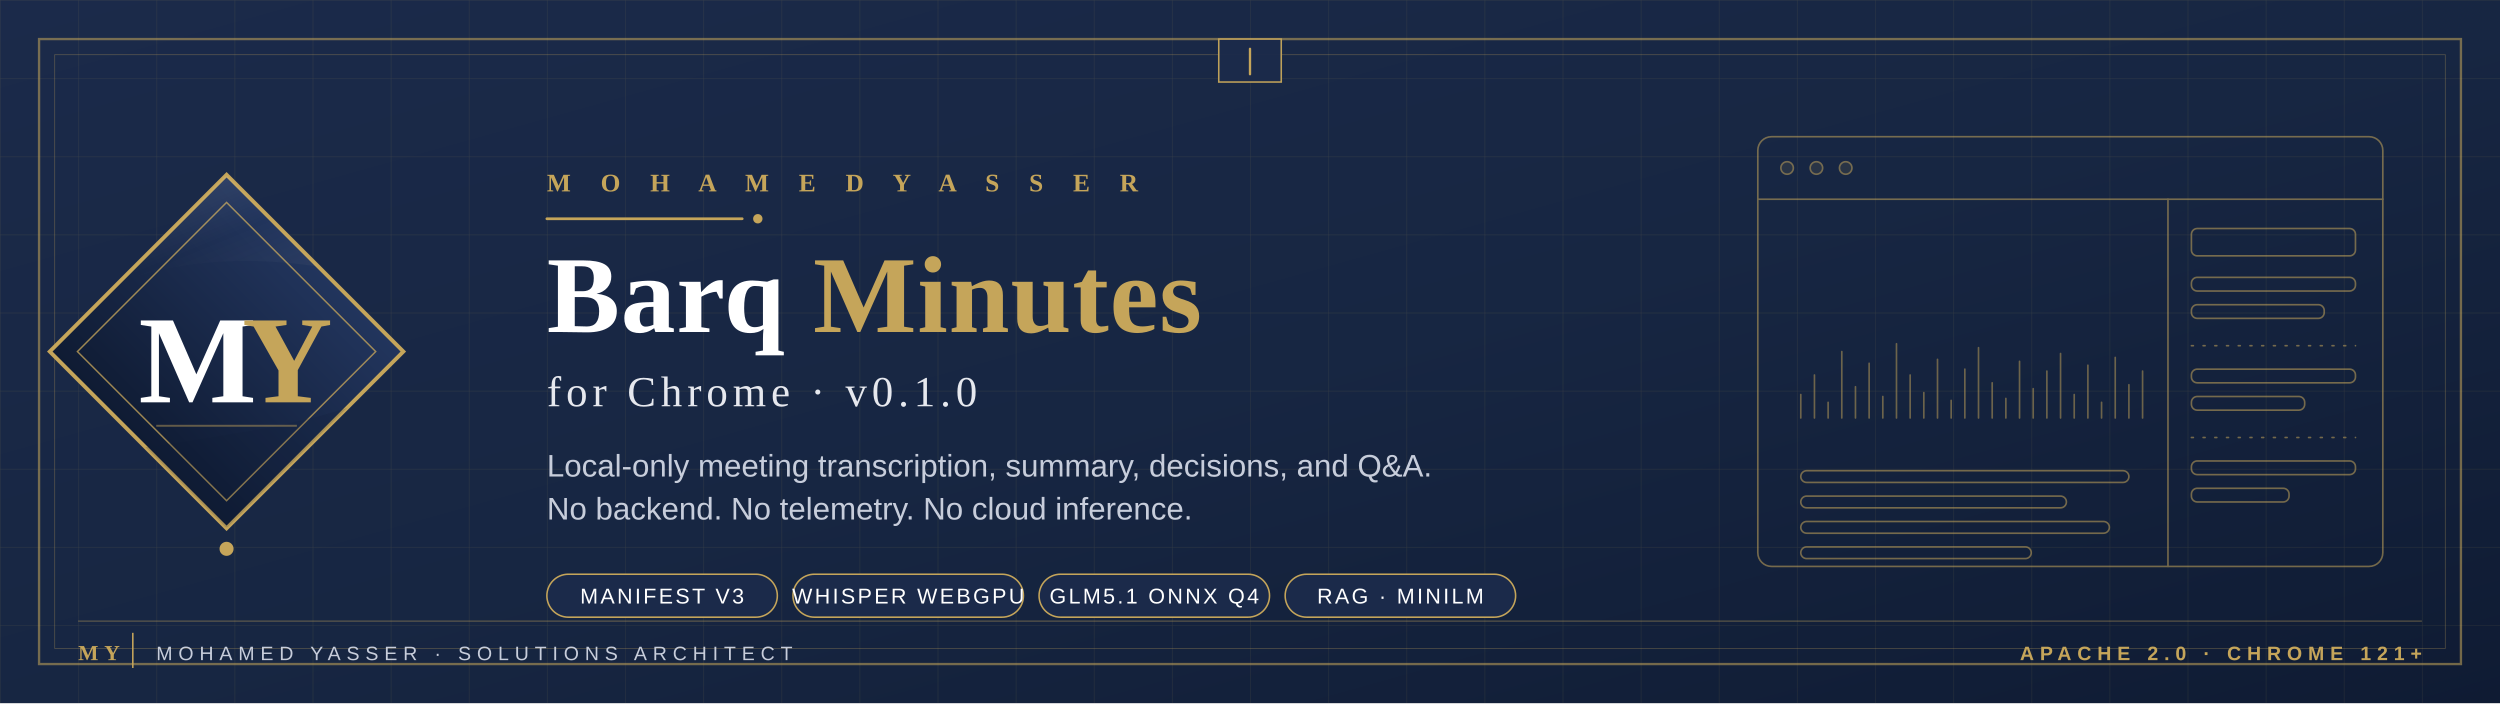
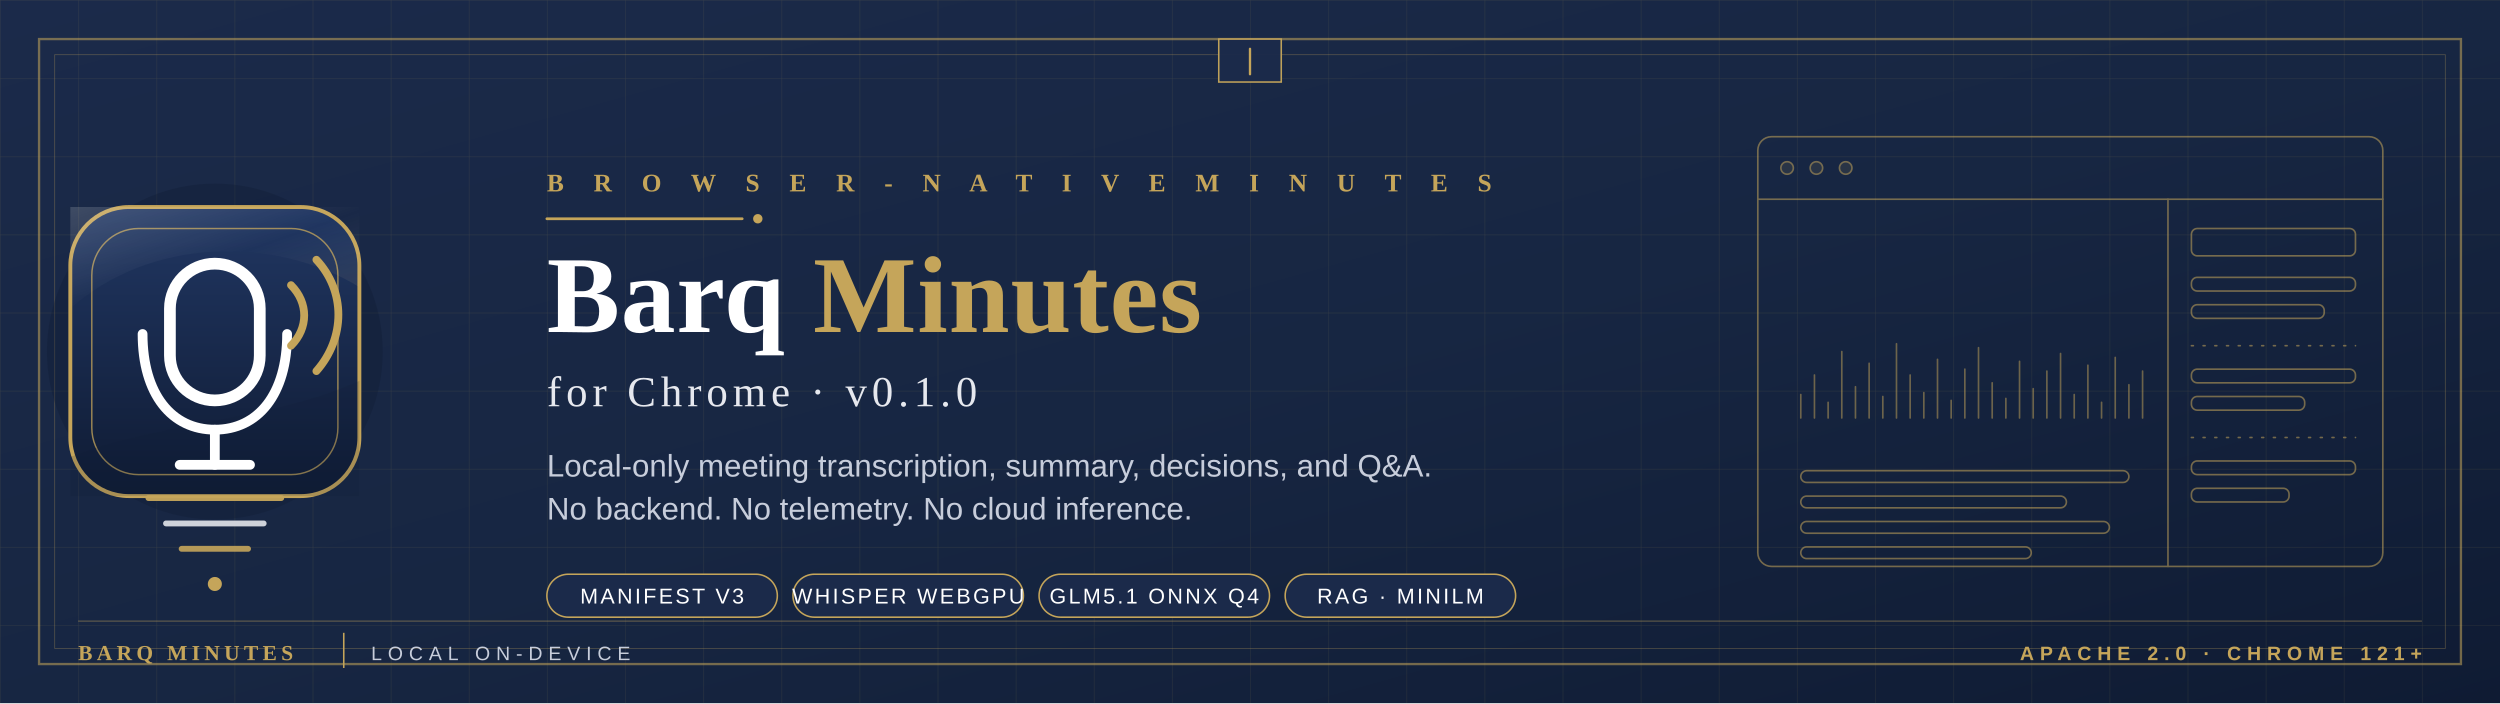
- <svg xmlns="http://www.w3.org/2000/svg" viewBox="0 0 1280 360" role="img" aria-label="Barq Minutes for Chrome repository banner">
+ <svg xmlns="http://www.w3.org/2000/svg" viewBox="0 0 1280 360" role="img" aria-label="Barq Minutes for Chrome product banner">
  <defs>
    <linearGradient id="bg" x1="0" y1="0" x2="1" y2="1">
      <stop offset="0" stop-color="#1B2A4A" />
      <stop offset="0.52" stop-color="#172642" />
      <stop offset="1" stop-color="#0F1B33" />
    </linearGradient>
-     <linearGradient id="diamondFill" x1="0" y1="0" x2="0" y2="1">
-       <stop offset="0" stop-color="#22355D" />
+     <linearGradient id="badgeFill" x1="0" y1="0" x2="0" y2="1">
+       <stop offset="0" stop-color="#213763" />
      <stop offset="1" stop-color="#0F1B33" />
    </linearGradient>
-     <linearGradient id="logoShine" x1="0" y1="0" x2="1" y2="1">
-       <stop offset="0" stop-color="#FFFFFF" stop-opacity="0.14" />
-       <stop offset="0.46" stop-color="#FFFFFF" stop-opacity="0" />
-       <stop offset="1" stop-color="#C5A55A" stop-opacity="0.10" />
+     <linearGradient id="badgeGlow" x1="0" y1="0" x2="1" y2="1">
+       <stop offset="0" stop-color="#FFFFFF" stop-opacity="0.16" />
+       <stop offset="0.52" stop-color="#FFFFFF" stop-opacity="0" />
+       <stop offset="1" stop-color="#C5A55A" stop-opacity="0.12" />
    </linearGradient>
    <pattern id="goldGrid" width="40" height="40" patternUnits="userSpaceOnUse">
      <path d="M 40 0 H 0 V 40" fill="none" stroke="#C5A55A" stroke-width="0.4" opacity="0.18" />
    </pattern>
-     <clipPath id="diamondClip">
-       <rect x="-64" y="-64" width="128" height="128" transform="rotate(45)" />
-     </clipPath>
  </defs>
  <rect width="1280" height="360" fill="url(#bg)" />
  <rect width="1280" height="360" fill="url(#goldGrid)" />
  <rect x="20" y="20" width="1240" height="320" fill="none" stroke="#C5A55A" stroke-width="1.2" opacity="0.55" />
  <rect x="28" y="28" width="1224" height="304" fill="none" stroke="#C5A55A" stroke-width="0.4" opacity="0.35" />
  <path d="M624 20 H656 V42 H624 Z" fill="#1B2A4A" stroke="#C5A55A" stroke-width="0.8" opacity="0.96" />
  <line x1="640" y1="25" x2="640" y2="38" stroke="#C5A55A" stroke-width="1.2" stroke-linecap="round" />
-   <g transform="translate(116 180)">
-     <rect x="-64" y="-64" width="128" height="128" transform="rotate(45)" fill="url(#diamondFill)" stroke="#C5A55A" stroke-width="2" />
-     <rect x="-54" y="-54" width="108" height="108" transform="rotate(45)" fill="none" stroke="#C5A55A" stroke-width="0.75" opacity="0.78" />
-     <g clip-path="url(#diamondClip)">
-       <path d="M-90 -16 C-48 -48 14 -56 90 -34 V-90 H-90 Z" fill="url(#logoShine)" />
-       <path d="M-90 58 C-32 44 34 44 90 18 V90 H-90 Z" fill="#0F1B33" opacity="0.16" />
+   <g transform="translate(110 180)">
+     <circle cx="0" cy="0" r="86" fill="#0F1B33" opacity="0.34" />
+     <rect x="-74" y="-74" width="148" height="148" rx="30" fill="url(#badgeFill)" stroke="#C5A55A" stroke-width="2" />
+     <rect x="-63" y="-63" width="126" height="126" rx="24" fill="none" stroke="#C5A55A" stroke-width="0.75" opacity="0.76" />
+     <path d="M-74 -22 C-34 -58 30 -60 74 -33 V-74 H-74 Z" fill="url(#badgeGlow)" />
+     <path d="M-74 54 C-30 36 27 36 74 15 V74 H-74 Z" fill="#0F1B33" opacity="0.16" />
+     <g fill="none" stroke-linecap="round" stroke-linejoin="round">
+       <rect x="-23" y="-45" width="46" height="70" rx="23" stroke="#FFFFFF" stroke-width="6" />
+       <path d="M-37 -9 C-37 22 -22 40 0 40 C22 40 37 22 37 -9" stroke="#FFFFFF" stroke-width="5" />
+       <line x1="0" y1="40" x2="0" y2="58" stroke="#FFFFFF" stroke-width="5" />
+       <line x1="-18" y1="58" x2="18" y2="58" stroke="#FFFFFF" stroke-width="5" />
+       <path d="M39 -34 C48 -25 48 -12 39 -3" stroke="#C5A55A" stroke-width="4" />
+       <path d="M52 -47 C67 -31 67 -7 52 10" stroke="#C5A55A" stroke-width="4" />
+       <path d="M-34 75 H34" stroke="#C5A55A" stroke-width="3" opacity="0.95" />
+       <path d="M-25 88 H25" stroke="#E6E8EE" stroke-width="3" opacity="0.88" />
+       <path d="M-17 101 H17" stroke="#C5A55A" stroke-width="3" opacity="0.9" />
    </g>
-     <g font-family="Georgia, 'Times New Roman', serif" font-weight="700" dominant-baseline="alphabetic">
-       <text x="-45" y="26" font-size="64" fill="#FFFFFF" letter-spacing="-3">M</text>
-       <text x="8" y="26" font-size="64" fill="#C5A55A" letter-spacing="-2">Y</text>
-     </g>
-     <path d="M-36 38 H36" stroke="#C5A55A" stroke-width="1" opacity="0.45" />
-     <circle cx="0" cy="101" r="3.6" fill="#C5A55A" />
+     <circle cx="0" cy="119" r="3.6" fill="#C5A55A" />
  </g>
  <g transform="translate(280 0)">
-     <text x="0" y="98" font-family="Georgia, 'Times New Roman', serif" font-size="13" font-weight="600" letter-spacing="6" fill="#C5A55A">M O H A M E D   Y A S S E R</text>
+     <text x="0" y="98" font-family="Georgia, 'Times New Roman', serif" font-size="13" font-weight="600" letter-spacing="6" fill="#C5A55A">B R O W S E R - N A T I V E   M I N U T E S</text>
    <line x1="0" y1="112" x2="100" y2="112" stroke="#C5A55A" stroke-width="1.4" stroke-linecap="round" />
    <circle cx="108" cy="112" r="2.4" fill="#C5A55A" />
    <text x="0" y="170" font-family="Georgia, 'Times New Roman', serif" font-size="56" font-weight="700" letter-spacing="0.5" fill="#FFFFFF">Barq <tspan fill="#C5A55A">Minutes</tspan>
    </text>
    <text x="0" y="208" font-family="Georgia, 'Times New Roman', serif" font-size="22" letter-spacing="2.5" fill="#E6E8EE">for Chrome  ·  v0.1.0</text>
    <text x="0" y="244" font-family="Calibri, Arial, sans-serif" font-size="16" fill="#C7CDDB">Local-only meeting transcription, summary, decisions, and Q&amp;A.</text>
    <text x="0" y="266" font-family="Calibri, Arial, sans-serif" font-size="16" fill="#C7CDDB">No backend. No telemetry. No cloud inference.</text>
    <g transform="translate(0 294)" font-family="Calibri, Arial, sans-serif" font-size="11" letter-spacing="1.2" fill="#FFFFFF">
      <g>
        <rect x="0" y="0" width="118" height="22" rx="11" fill="#1B2A4A" stroke="#C5A55A" stroke-width="0.8" />
        <text x="59" y="15" text-anchor="middle">MANIFEST V3</text>
      </g>
      <g transform="translate(126 0)">
        <rect x="0" y="0" width="118" height="22" rx="11" fill="#1B2A4A" stroke="#C5A55A" stroke-width="0.8" />
        <text x="59" y="15" text-anchor="middle">WHISPER WEBGPU</text>
      </g>
      <g transform="translate(252 0)">
        <rect x="0" y="0" width="118" height="22" rx="11" fill="#1B2A4A" stroke="#C5A55A" stroke-width="0.8" />
        <text x="59" y="15" text-anchor="middle">GLM5.1 ONNX Q4</text>
      </g>
      <g transform="translate(378 0)">
        <rect x="0" y="0" width="118" height="22" rx="11" fill="#1B2A4A" stroke="#C5A55A" stroke-width="0.8" />
        <text x="59" y="15" text-anchor="middle">RAG · MINILM</text>
      </g>
    </g>
  </g>
  <g transform="translate(900 70)" stroke="#C5A55A" fill="none" stroke-width="0.85" stroke-linecap="round" stroke-linejoin="round" opacity="0.55">
    <rect x="0" y="0" width="320" height="220" rx="7" />
    <line x1="0" y1="32" x2="320" y2="32" />
    <circle cx="15" cy="16" r="3.2" fill="#C5A55A" fill-opacity="0.20" />
    <circle cx="30" cy="16" r="3.2" fill="#C5A55A" fill-opacity="0.20" />
    <circle cx="45" cy="16" r="3.2" fill="#C5A55A" fill-opacity="0.20" />
    <line x1="210" y1="32" x2="210" y2="220" />
    <rect x="222" y="47" width="84" height="14" rx="3" />
    <rect x="222" y="72" width="84" height="7" rx="3" />
    <rect x="222" y="86" width="68" height="7" rx="3" />
    <line x1="222" y1="107" x2="306" y2="107" stroke-dasharray="1 5" />
    <rect x="222" y="119" width="84" height="7" rx="3" />
    <rect x="222" y="133" width="58" height="7" rx="3" />
    <line x1="222" y1="154" x2="306" y2="154" stroke-dasharray="1 5" />
    <rect x="222" y="166" width="84" height="7" rx="3" />
    <rect x="222" y="180" width="50" height="7" rx="3" />
    <g transform="translate(22 144)" opacity="0.9">
      <line x1="0" y1="0" x2="0" y2="-12" />
      <line x1="7" y1="0" x2="7" y2="-22" />
      <line x1="14" y1="0" x2="14" y2="-8" />
      <line x1="21" y1="0" x2="21" y2="-34" />
      <line x1="28" y1="0" x2="28" y2="-16" />
      <line x1="35" y1="0" x2="35" y2="-28" />
      <line x1="42" y1="0" x2="42" y2="-11" />
      <line x1="49" y1="0" x2="49" y2="-38" />
      <line x1="56" y1="0" x2="56" y2="-22" />
      <line x1="63" y1="0" x2="63" y2="-13" />
      <line x1="70" y1="0" x2="70" y2="-30" />
      <line x1="77" y1="0" x2="77" y2="-9" />
      <line x1="84" y1="0" x2="84" y2="-25" />
      <line x1="91" y1="0" x2="91" y2="-36" />
      <line x1="98" y1="0" x2="98" y2="-18" />
      <line x1="105" y1="0" x2="105" y2="-10" />
      <line x1="112" y1="0" x2="112" y2="-29" />
      <line x1="119" y1="0" x2="119" y2="-15" />
      <line x1="126" y1="0" x2="126" y2="-24" />
      <line x1="133" y1="0" x2="133" y2="-33" />
      <line x1="140" y1="0" x2="140" y2="-12" />
      <line x1="147" y1="0" x2="147" y2="-27" />
      <line x1="154" y1="0" x2="154" y2="-8" />
      <line x1="161" y1="0" x2="161" y2="-31" />
      <line x1="168" y1="0" x2="168" y2="-17" />
      <line x1="175" y1="0" x2="175" y2="-24" />
    </g>
    <g transform="translate(22 171)">
      <rect x="0" y="0" width="168" height="6" rx="3" />
      <rect x="0" y="13" width="136" height="6" rx="3" />
      <rect x="0" y="26" width="158" height="6" rx="3" />
      <rect x="0" y="39" width="118" height="6" rx="3" />
    </g>
  </g>
  <line x1="40" y1="318" x2="1240" y2="318" stroke="#C5A55A" stroke-width="0.5" opacity="0.5" />
-   <text x="40" y="338" font-family="Georgia, 'Times New Roman', serif" font-size="11" font-weight="700" letter-spacing="3" fill="#C5A55A">MY</text>
-   <line x1="68" y1="324" x2="68" y2="342" stroke="#C5A55A" stroke-width="0.8" />
-   <text x="80" y="338" font-family="Calibri, Arial, sans-serif" font-size="10" letter-spacing="3" fill="#C7CDDB">MOHAMED YASSER  ·  SOLUTIONS ARCHITECT</text>
+   <text x="40" y="338" font-family="Georgia, 'Times New Roman', serif" font-size="11" font-weight="700" letter-spacing="2.2" fill="#C5A55A">BARQ MINUTES</text>
+   <line x1="176" y1="324" x2="176" y2="342" stroke="#C5A55A" stroke-width="0.8" />
+   <text x="190" y="338" font-family="Calibri, Arial, sans-serif" font-size="10" letter-spacing="3" fill="#C7CDDB">LOCAL ON-DEVICE</text>
  <text x="1240" y="338" text-anchor="end" font-family="Calibri, Arial, sans-serif" font-size="10" font-weight="700" letter-spacing="3" fill="#C5A55A">APACHE 2.0  ·  CHROME 121+</text>
</svg>
